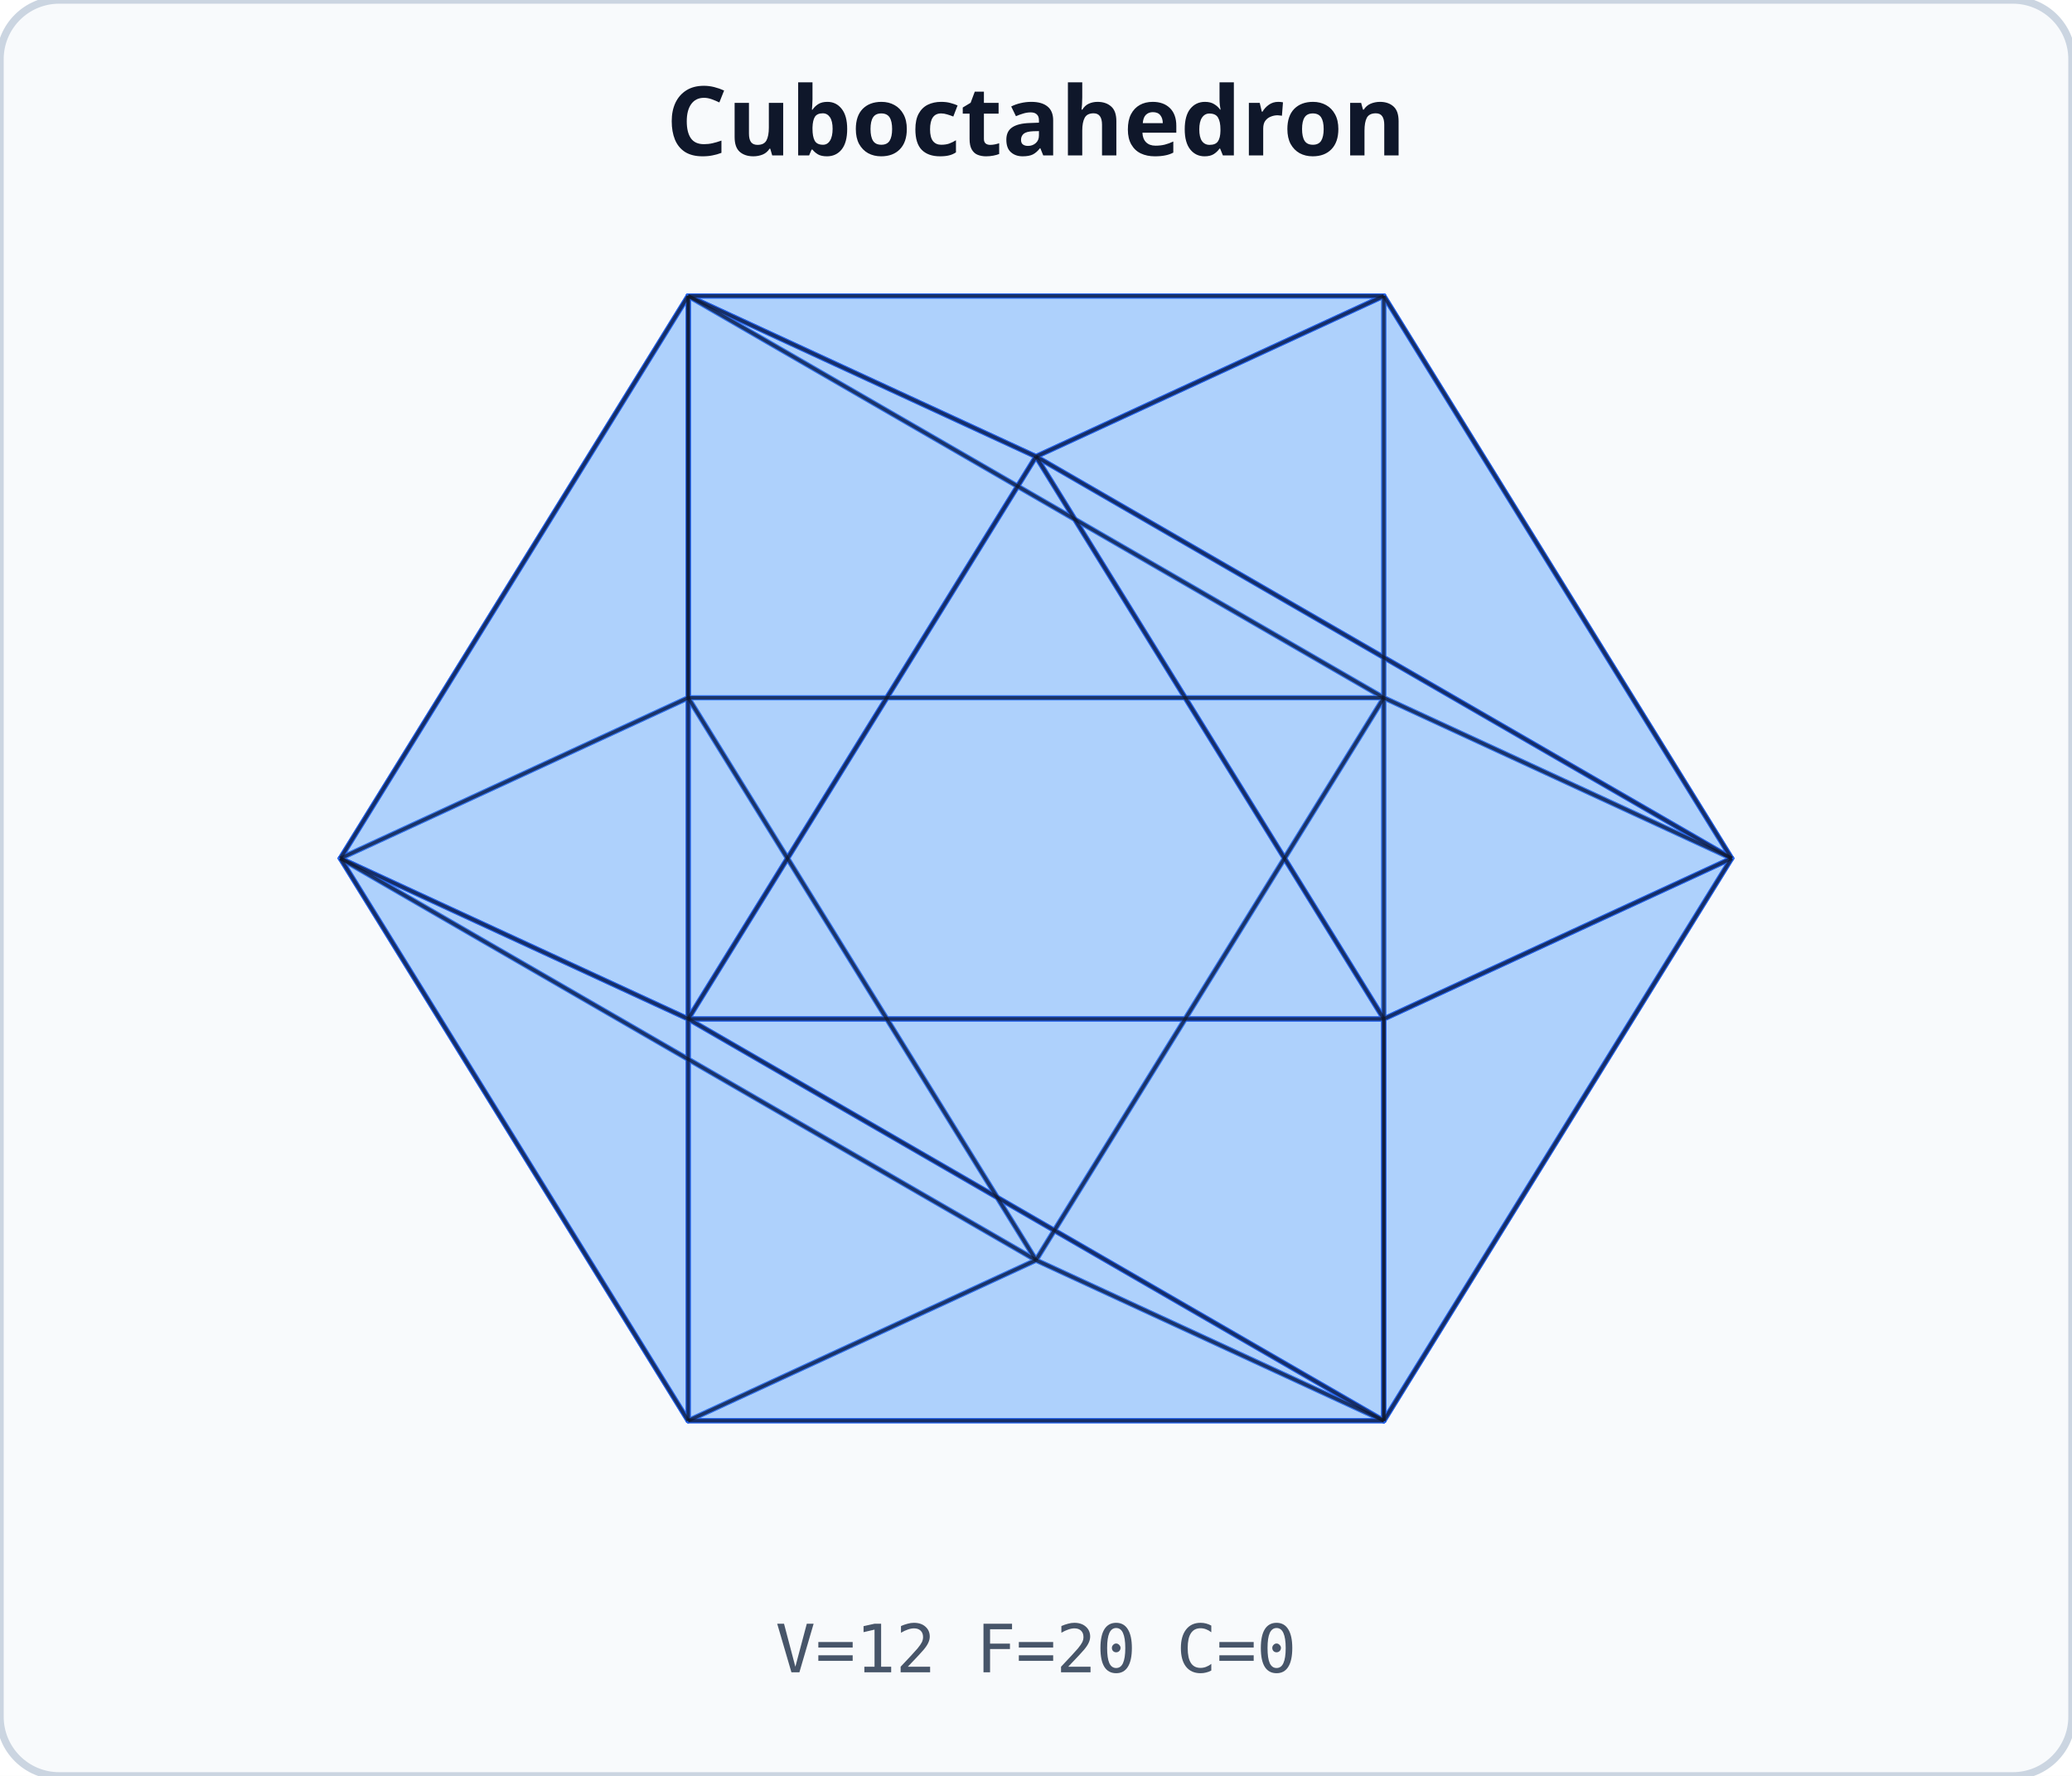
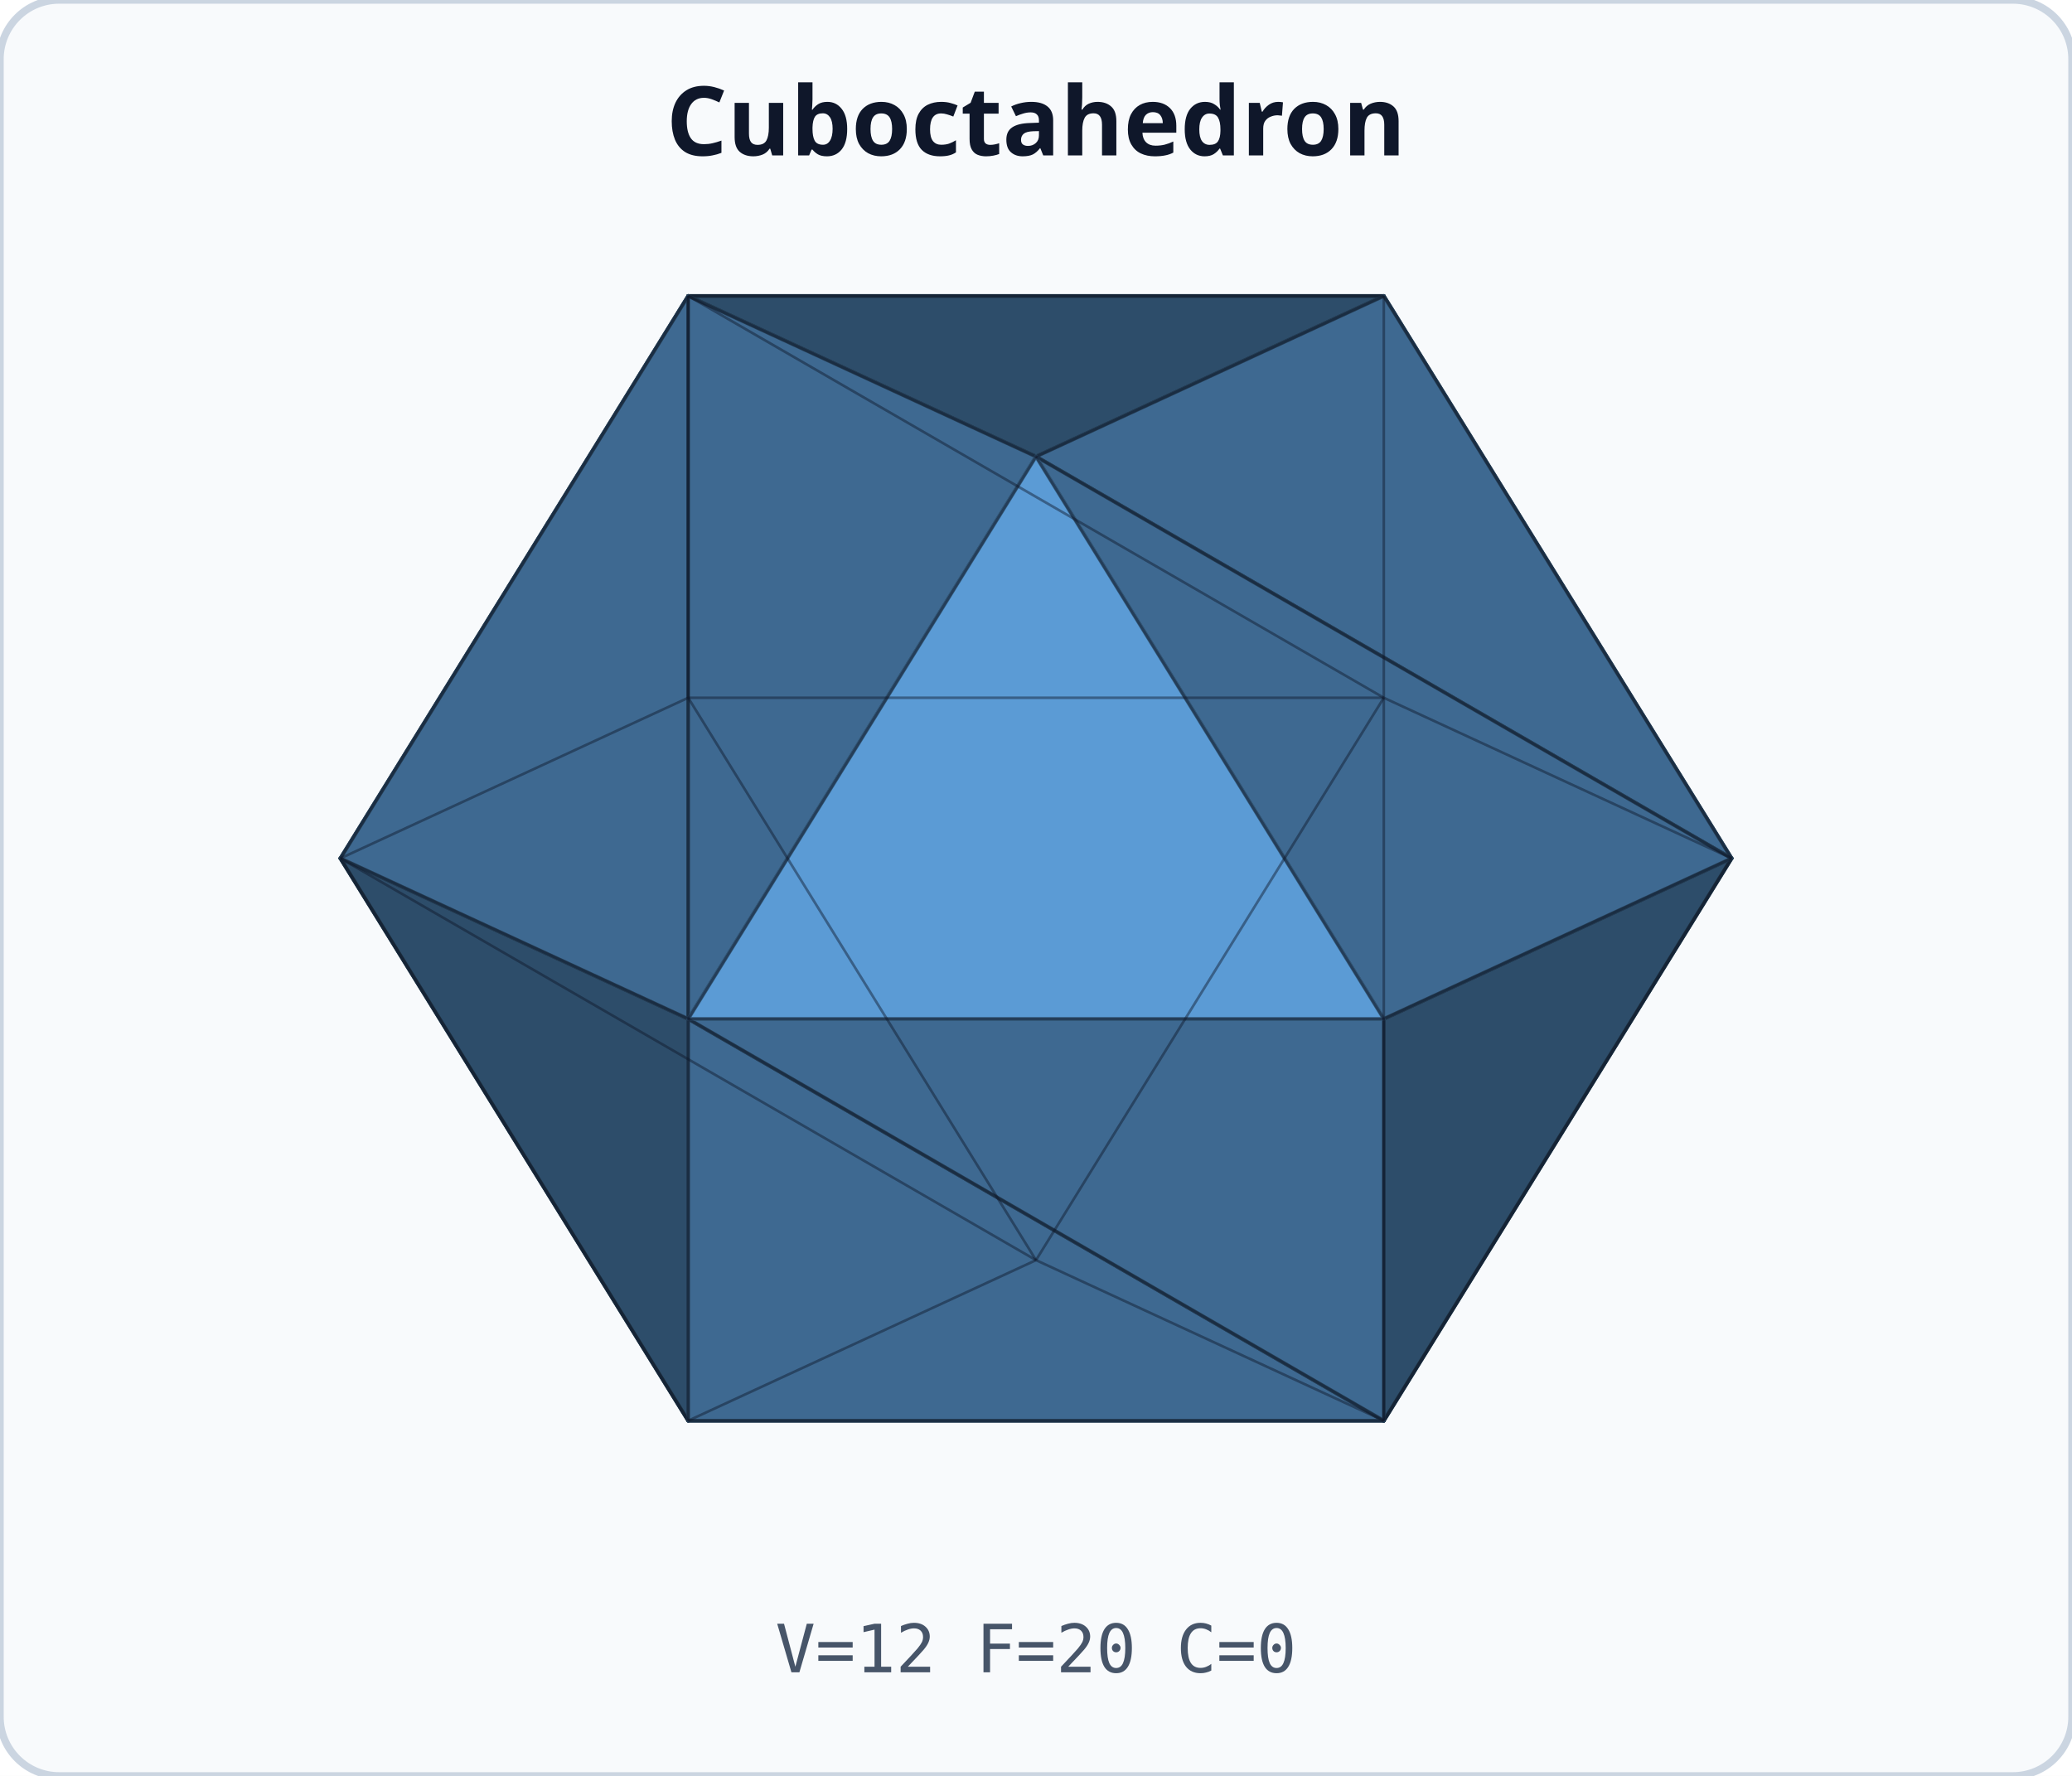
<svg xmlns="http://www.w3.org/2000/svg" width="280" height="240" viewBox="0 0 280 240" role="img" aria-labelledby="panel-title">
  <rect width="100%" height="100%" fill="white" />
  <g>
    <rect x="0.0" y="0.0" width="280.0" height="240.0" rx="8" fill="#f8fafc" stroke="#cbd5e1" />
    <text x="140.0" y="21.0" text-anchor="middle" font-family="sans-serif" font-size="13" font-weight="600" fill="#0f172a">Cuboctahedron</text>
-     <g stroke="#2563eb" stroke-width="0.7" stroke-linejoin="round">
-       <polygon points="187.0,94.3 140.0,170.3 93.0,94.3" fill="#60a5fa" fill-opacity="0.28" />
-       <polygon points="93.0,40.0 187.0,94.3 93.0,94.3" fill="#60a5fa" fill-opacity="0.28" />
-       <polygon points="187.0,192.0 140.0,170.3 187.0,94.3" fill="#60a5fa" fill-opacity="0.28" />
-       <polygon points="46.0,116.0 93.0,94.3 140.0,170.3" fill="#60a5fa" fill-opacity="0.28" />
-       <polygon points="187.0,94.3 187.0,40.0 234.0,116.0" fill="#60a5fa" fill-opacity="0.28" />
-       <polygon points="93.0,40.0 93.0,94.3 46.0,116.0" fill="#60a5fa" fill-opacity="0.28" />
-       <polygon points="187.0,192.0 93.0,192.0 140.0,170.3" fill="#60a5fa" fill-opacity="0.28" />
-       <polygon points="93.0,40.0 187.0,40.0 187.0,94.3" fill="#60a5fa" fill-opacity="0.28" />
-       <polygon points="187.0,192.0 187.0,94.3 234.0,116.0" fill="#60a5fa" fill-opacity="0.28" />
-       <polygon points="46.0,116.0 140.0,170.3 93.0,192.0" fill="#60a5fa" fill-opacity="0.28" />
-       <polygon points="93.0,40.0 140.0,61.7 187.0,40.0" fill="#60a5fa" fill-opacity="0.28" />
-       <polygon points="187.0,192.0 234.0,116.0 187.0,137.7" fill="#60a5fa" fill-opacity="0.28" />
-       <polygon points="93.0,137.7 46.0,116.0 93.0,192.0" fill="#60a5fa" fill-opacity="0.28" />
-       <polygon points="93.0,137.7 93.0,192.0 187.0,192.0" fill="#60a5fa" fill-opacity="0.28" />
-       <polygon points="93.0,137.7 93.0,40.0 46.0,116.0" fill="#60a5fa" fill-opacity="0.28" />
-       <polygon points="140.0,61.7 234.0,116.0 187.0,40.0" fill="#60a5fa" fill-opacity="0.28" />
-       <polygon points="93.0,137.7 187.0,192.0 187.0,137.7" fill="#60a5fa" fill-opacity="0.28" />
-       <polygon points="93.0,137.7 140.0,61.7 93.0,40.0" fill="#60a5fa" fill-opacity="0.28" />
-       <polygon points="140.0,61.7 187.0,137.7 234.0,116.0" fill="#60a5fa" fill-opacity="0.28" />
-       <polygon points="93.0,137.7 187.0,137.7 140.0,61.7" fill="#60a5fa" fill-opacity="0.28" />
+     <g stroke-linejoin="round">
+       <polygon points="187.0,94.3 140.0,170.3 93.0,94.3" fill="#5b9bd5" stroke="#365d7f" stroke-width="0.5" />
+       <polygon points="93.0,40.0 187.0,94.3 93.0,94.3" fill="#3e6991" stroke="#253f57" stroke-width="0.5" />
+       <polygon points="187.0,192.0 140.0,170.3 187.0,94.3" fill="#3e6991" stroke="#253f57" stroke-width="0.5" />
+       <polygon points="46.0,116.0 93.0,94.3 140.0,170.3" fill="#3e6991" stroke="#253f57" stroke-width="0.5" />
+       <polygon points="187.0,94.3 187.0,40.0 234.0,116.0" fill="#2d4d6a" stroke="#1b2e3f" stroke-width="0.5" />
+       <polygon points="93.0,40.0 93.0,94.3 46.0,116.0" fill="#2d4d6a" stroke="#1b2e3f" stroke-width="0.5" />
+       <polygon points="187.0,192.0 93.0,192.0 140.0,170.3" fill="#2d4d6a" stroke="#1b2e3f" stroke-width="0.5" />
+       <polygon points="93.0,40.0 187.0,40.0 187.0,94.3" fill="#3e6991" stroke="#253f57" stroke-width="0.5" />
+       <polygon points="187.0,192.0 187.0,94.3 234.0,116.0" fill="#3e6991" stroke="#253f57" stroke-width="0.5" />
+       <polygon points="46.0,116.0 140.0,170.3 93.0,192.0" fill="#3e6991" stroke="#253f57" stroke-width="0.5" />
+       <polygon points="93.0,40.0 140.0,61.7 187.0,40.0" fill="#2d4d6a" stroke="#1b2e3f" stroke-width="0.5" />
+       <polygon points="187.0,192.0 234.0,116.0 187.0,137.7" fill="#2d4d6a" stroke="#1b2e3f" stroke-width="0.5" />
+       <polygon points="93.0,137.7 46.0,116.0 93.0,192.0" fill="#2d4d6a" stroke="#1b2e3f" stroke-width="0.5" />
+       <polygon points="93.0,137.7 93.0,192.0 187.0,192.0" fill="#3e6991" stroke="#253f57" stroke-width="0.5" />
+       <polygon points="93.0,137.7 93.0,40.0 46.0,116.0" fill="#3e6991" stroke="#253f57" stroke-width="0.5" />
+       <polygon points="140.0,61.7 234.0,116.0 187.0,40.0" fill="#3e6991" stroke="#253f57" stroke-width="0.5" />
+       <polygon points="93.0,137.7 187.0,192.0 187.0,137.7" fill="#3e6991" stroke="#253f57" stroke-width="0.5" />
+       <polygon points="93.0,137.7 140.0,61.7 93.0,40.0" fill="#3e6991" stroke="#253f57" stroke-width="0.5" />
+       <polygon points="140.0,61.7 187.0,137.7 234.0,116.0" fill="#3e6991" stroke="#253f57" stroke-width="0.5" />
+       <polygon points="93.0,137.7 187.0,137.7 140.0,61.7" fill="#5b9bd5" stroke="#365d7f" stroke-width="0.5" />
    </g>
-     <g stroke="#0f172a" stroke-width="0.45" stroke-opacity="0.68">
+     <g stroke="#0f172a" stroke-width="0.35" stroke-opacity="0.45">
      <line x1="93.0" y1="137.7" x2="187.0" y2="137.7" />
      <line x1="93.0" y1="137.7" x2="140.0" y2="61.7" />
      <line x1="93.0" y1="137.7" x2="93.0" y2="40.0" />
      <line x1="93.0" y1="137.7" x2="187.0" y2="192.0" />
      <line x1="93.0" y1="137.7" x2="93.0" y2="192.0" />
      <line x1="93.0" y1="137.7" x2="46.0" y2="116.0" />
      <line x1="187.0" y1="137.7" x2="140.0" y2="61.7" />
      <line x1="187.0" y1="137.7" x2="187.0" y2="192.0" />
      <line x1="187.0" y1="137.7" x2="234.0" y2="116.0" />
      <line x1="140.0" y1="61.7" x2="93.0" y2="40.0" />
      <line x1="140.0" y1="61.7" x2="187.0" y2="40.0" />
      <line x1="140.0" y1="61.7" x2="234.0" y2="116.0" />
      <line x1="93.0" y1="40.0" x2="187.0" y2="40.0" />
      <line x1="93.0" y1="40.0" x2="187.0" y2="94.3" />
      <line x1="93.0" y1="40.0" x2="46.0" y2="116.0" />
      <line x1="93.0" y1="40.0" x2="93.0" y2="94.3" />
      <line x1="187.0" y1="40.0" x2="234.0" y2="116.0" />
      <line x1="187.0" y1="40.0" x2="187.0" y2="94.3" />
      <line x1="187.0" y1="192.0" x2="234.0" y2="116.0" />
      <line x1="187.0" y1="192.0" x2="187.0" y2="94.3" />
      <line x1="187.0" y1="192.0" x2="93.0" y2="192.0" />
      <line x1="187.0" y1="192.0" x2="140.0" y2="170.3" />
      <line x1="234.0" y1="116.0" x2="187.0" y2="94.3" />
      <line x1="187.0" y1="94.3" x2="93.0" y2="94.3" />
      <line x1="187.0" y1="94.3" x2="140.0" y2="170.3" />
      <line x1="93.0" y1="192.0" x2="46.0" y2="116.0" />
      <line x1="93.0" y1="192.0" x2="140.0" y2="170.3" />
      <line x1="46.0" y1="116.0" x2="93.0" y2="94.3" />
      <line x1="46.0" y1="116.0" x2="140.0" y2="170.3" />
      <line x1="93.0" y1="94.3" x2="140.0" y2="170.3" />
    </g>
    <text x="140.0" y="226.0" text-anchor="middle" font-family="monospace" font-size="9" fill="#475569">V=12 F=20 C=0</text>
  </g>
</svg>
